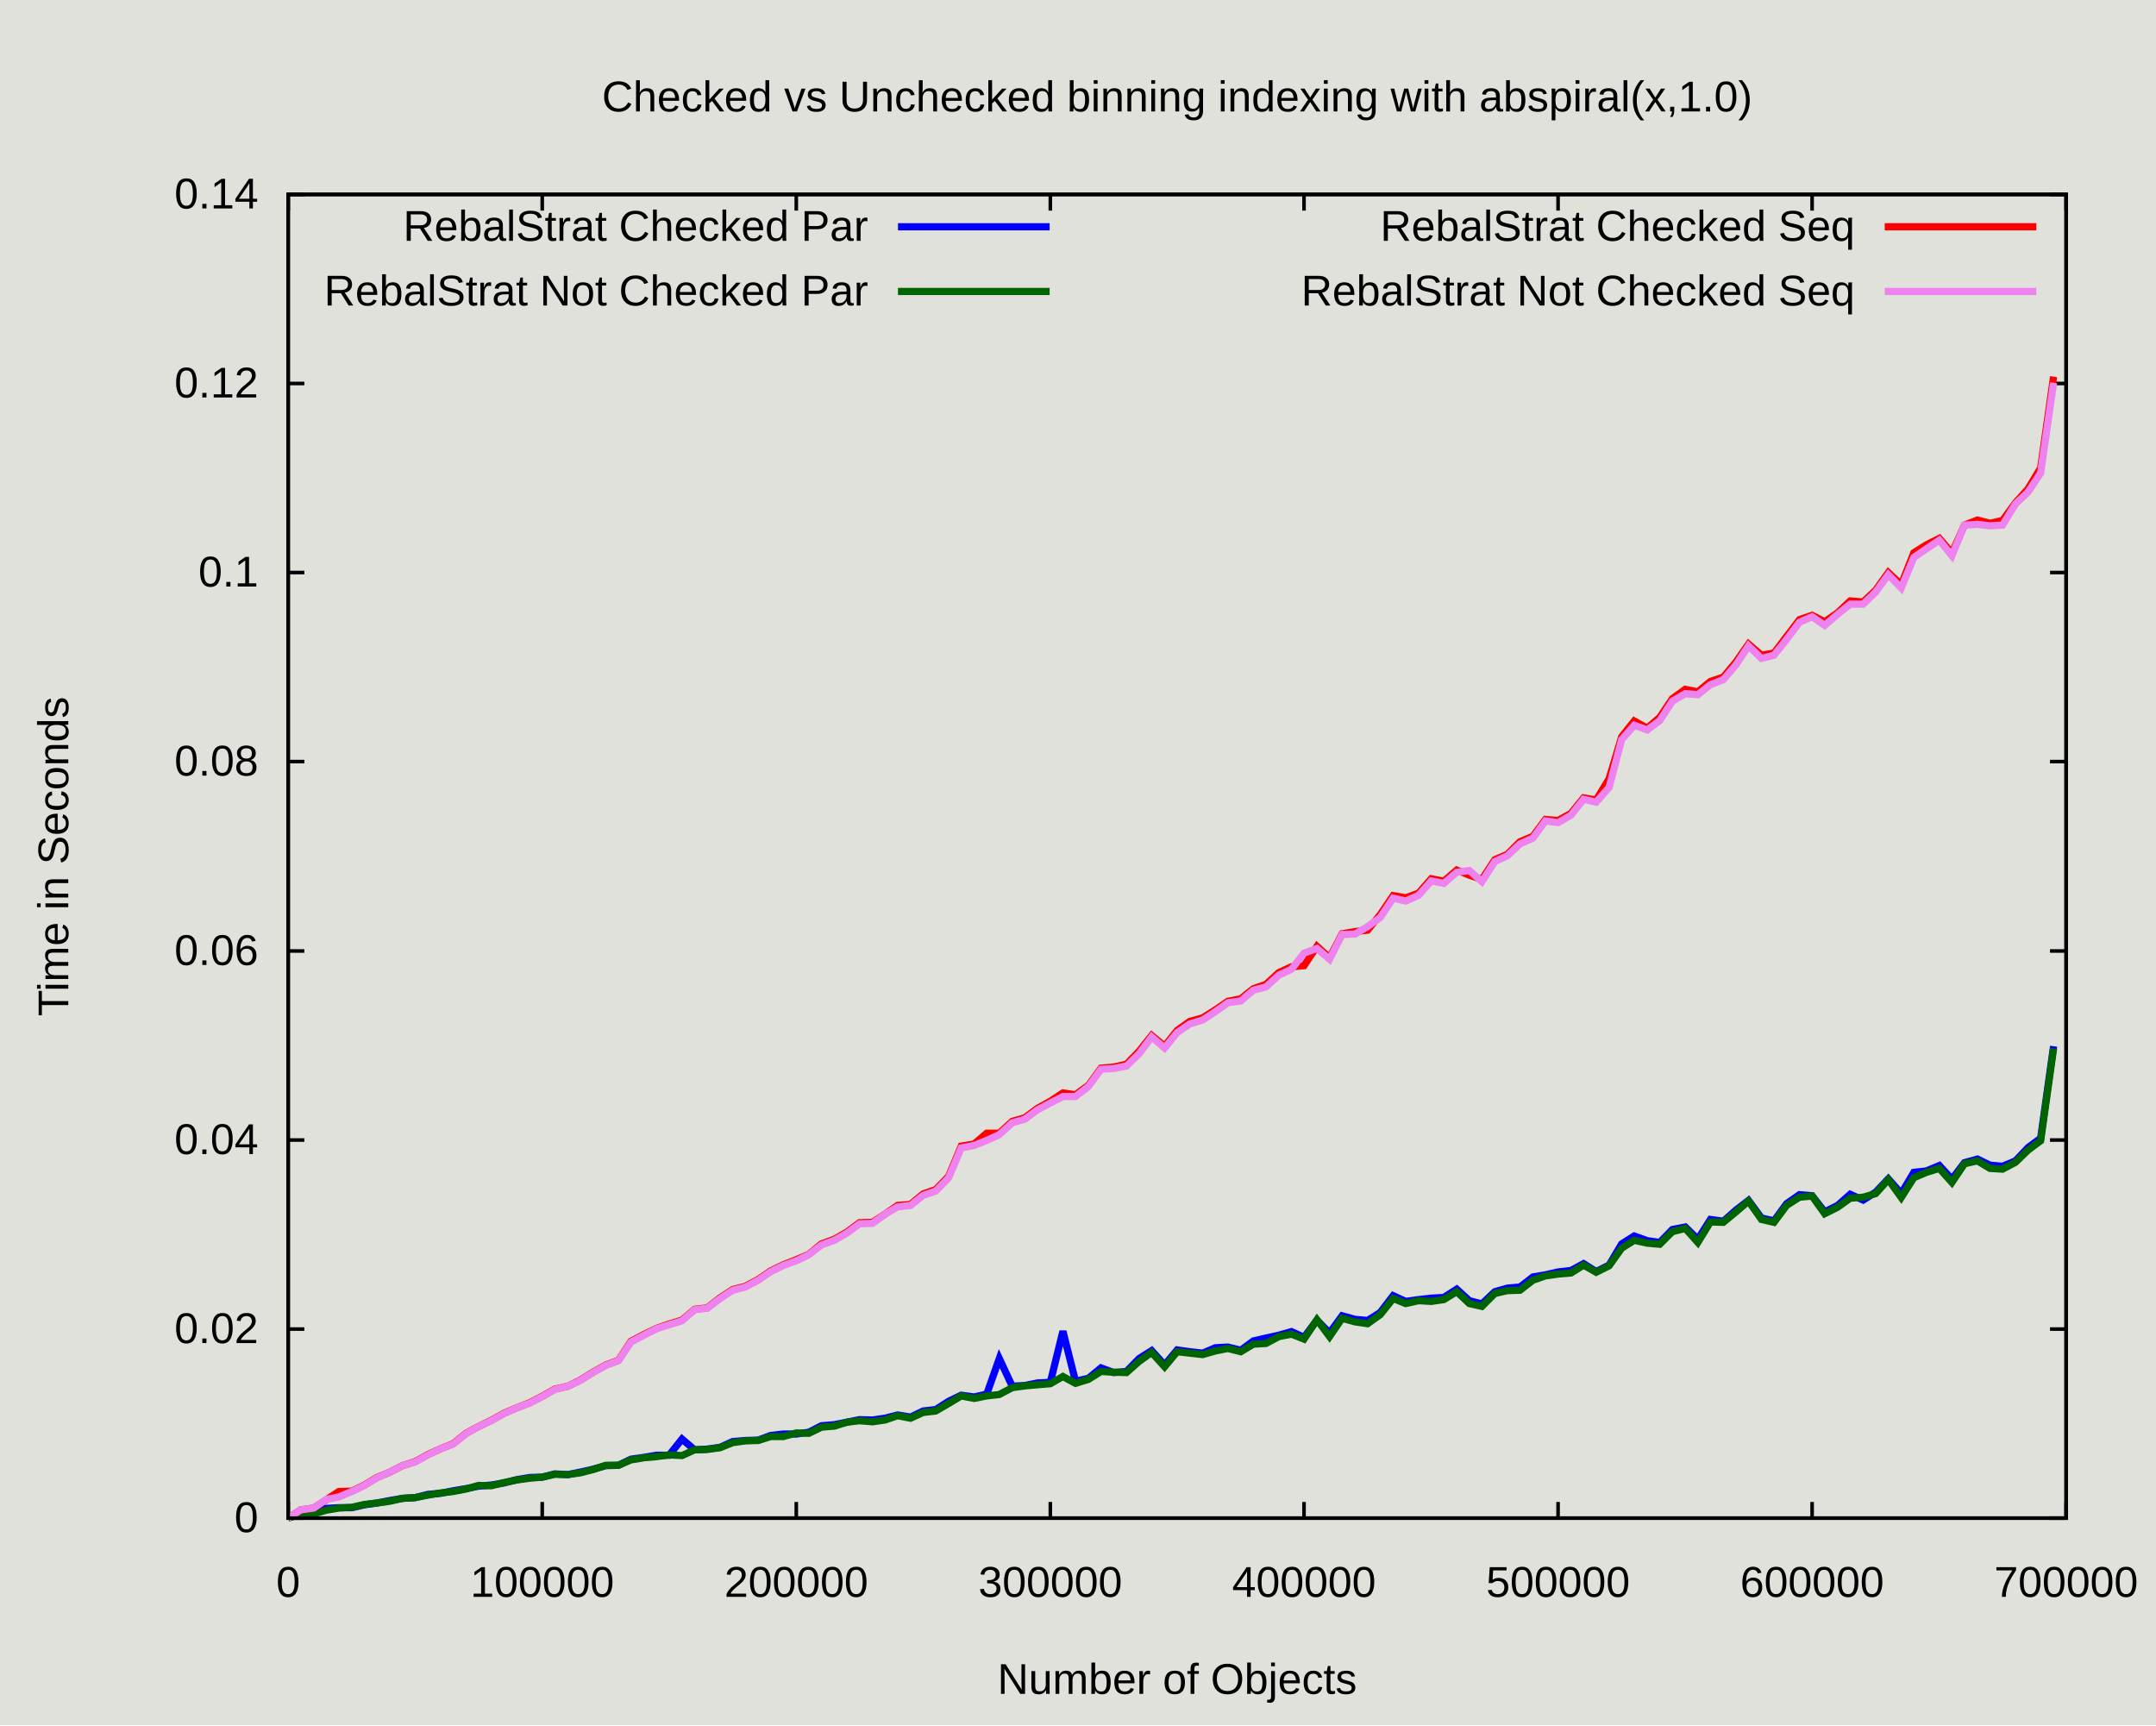
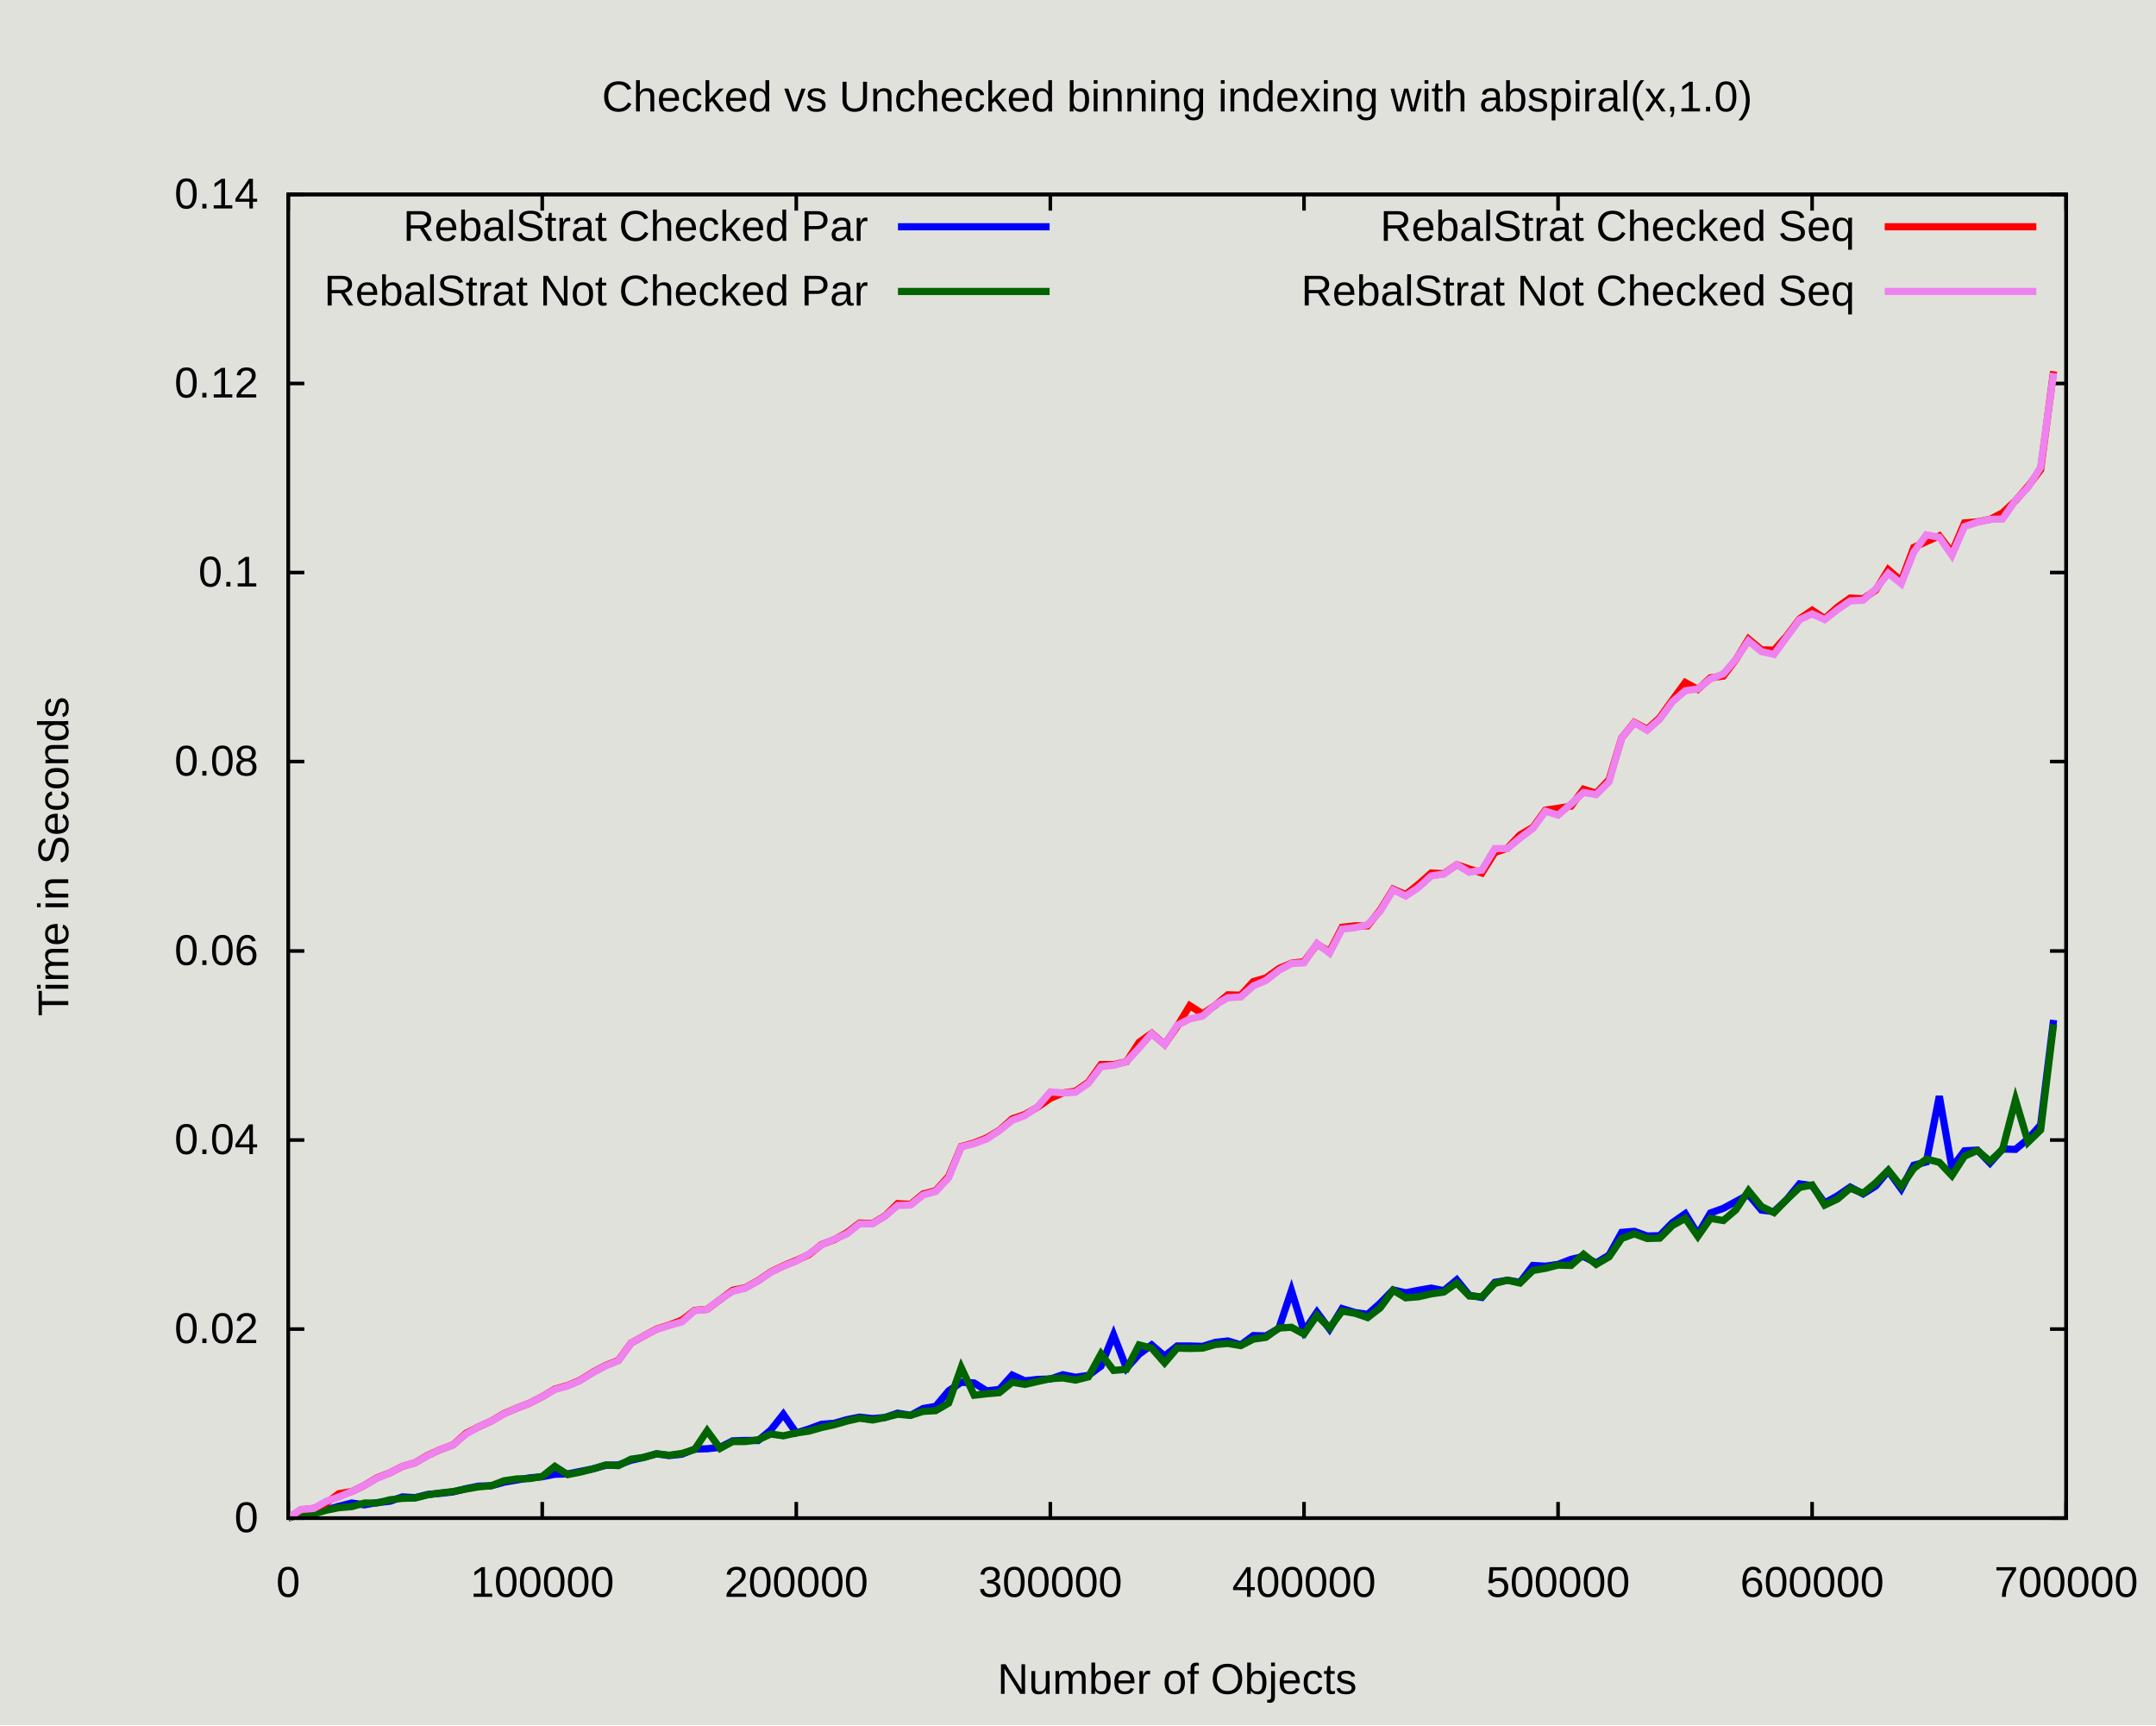
<svg xmlns="http://www.w3.org/2000/svg" xmlns:xlink="http://www.w3.org/1999/xlink" width="600" height="480" viewBox="0 0 600 480">
  <g id="gnuplot_canvas">
    <rect x="0" y="0" width="600" height="480" fill="#e1e1db" />
    <defs>
      <circle id="gpDot" r="0.5" stroke-width="0.5" stroke="currentColor" />
      <path id="gpPt0" stroke-width="0.222" stroke="currentColor" d="M-1,0 h2 M0,-1 v2" />
      <path id="gpPt1" stroke-width="0.222" stroke="currentColor" d="M-1,-1 L1,1 M1,-1 L-1,1" />
      <path id="gpPt2" stroke-width="0.222" stroke="currentColor" d="M-1,0 L1,0 M0,-1 L0,1 M-1,-1 L1,1 M-1,1 L1,-1" />
      <rect id="gpPt3" stroke-width="0.222" stroke="currentColor" x="-1" y="-1" width="2" height="2" />
      <rect id="gpPt4" stroke-width="0.222" stroke="currentColor" fill="currentColor" x="-1" y="-1" width="2" height="2" />
      <circle id="gpPt5" stroke-width="0.222" stroke="currentColor" cx="0" cy="0" r="1" />
      <use xlink:href="#gpPt5" id="gpPt6" fill="currentColor" stroke="none" />
      <path id="gpPt7" stroke-width="0.222" stroke="currentColor" d="M0,-1.33 L-1.33,0.67 L1.33,0.67 z" />
      <use xlink:href="#gpPt7" id="gpPt8" fill="currentColor" stroke="none" />
      <use xlink:href="#gpPt7" id="gpPt9" stroke="currentColor" transform="rotate(180)" />
      <use xlink:href="#gpPt9" id="gpPt10" fill="currentColor" stroke="none" />
      <use xlink:href="#gpPt3" id="gpPt11" stroke="currentColor" transform="rotate(45)" />
      <use xlink:href="#gpPt11" id="gpPt12" fill="currentColor" stroke="none" />
      <path id="gpPt13" stroke-width="0.222" stroke="currentColor" d="M0,1.330 L1.265,0.411 L0.782,-1.067 L-0.782,-1.076 L-1.265,0.411 z" />
      <use xlink:href="#gpPt13" id="gpPt14" fill="currentColor" stroke="none" />
      <filter id="textbox" filterUnits="objectBoundingBox" x="0" y="0" height="1" width="1">
        <feFlood flood-color="#E1E1DB" flood-opacity="1" result="bgnd" />
        <feComposite in="SourceGraphic" in2="bgnd" operator="atop" />
      </filter>
      <filter id="greybox" filterUnits="objectBoundingBox" x="0" y="0" height="1" width="1">
        <feFlood flood-color="lightgrey" flood-opacity="1" result="grey" />
        <feComposite in="SourceGraphic" in2="grey" operator="atop" />
      </filter>
    </defs>
    <g fill="none" color="#E1E1DB" stroke="currentColor" stroke-width="1.00" stroke-linecap="butt" stroke-linejoin="miter">
</g>
    <g fill="none" color="black" stroke="currentColor" stroke-width="1.00" stroke-linecap="butt" stroke-linejoin="miter">
      <path stroke="rgb(  0,   0,   0)" d="M80.2,422.4 L84.7,422.4 M575.0,422.4 L570.5,422.4  " />
      <g transform="translate(71.9,426.3)" stroke="none" fill="rgb(0,0,0)" font-family="Arial" font-size="12.00" text-anchor="end">
        <text>
          <tspan font-family="Arial"> 0</tspan>
        </text>
      </g>
    </g>
    <g fill="none" color="black" stroke="currentColor" stroke-width="1.00" stroke-linecap="butt" stroke-linejoin="miter">
      <path stroke="rgb(  0,   0,   0)" d="M80.2,369.8 L84.7,369.8 M575.0,369.8 L570.5,369.8  " />
      <g transform="translate(71.9,373.7)" stroke="none" fill="rgb(0,0,0)" font-family="Arial" font-size="12.00" text-anchor="end">
        <text>
          <tspan font-family="Arial"> 0.02</tspan>
        </text>
      </g>
    </g>
    <g fill="none" color="black" stroke="currentColor" stroke-width="1.00" stroke-linecap="butt" stroke-linejoin="miter">
      <path stroke="rgb(  0,   0,   0)" d="M80.2,317.2 L84.7,317.2 M575.0,317.2 L570.5,317.2  " />
      <g transform="translate(71.9,321.1)" stroke="none" fill="rgb(0,0,0)" font-family="Arial" font-size="12.00" text-anchor="end">
        <text>
          <tspan font-family="Arial"> 0.04</tspan>
        </text>
      </g>
    </g>
    <g fill="none" color="black" stroke="currentColor" stroke-width="1.00" stroke-linecap="butt" stroke-linejoin="miter">
      <path stroke="rgb(  0,   0,   0)" d="M80.2,264.6 L84.7,264.6 M575.0,264.6 L570.5,264.6  " />
      <g transform="translate(71.9,268.5)" stroke="none" fill="rgb(0,0,0)" font-family="Arial" font-size="12.00" text-anchor="end">
        <text>
          <tspan font-family="Arial"> 0.06</tspan>
        </text>
      </g>
    </g>
    <g fill="none" color="black" stroke="currentColor" stroke-width="1.00" stroke-linecap="butt" stroke-linejoin="miter">
      <path stroke="rgb(  0,   0,   0)" d="M80.2,211.9 L84.7,211.9 M575.0,211.9 L570.5,211.9  " />
      <g transform="translate(71.9,215.8)" stroke="none" fill="rgb(0,0,0)" font-family="Arial" font-size="12.00" text-anchor="end">
        <text>
          <tspan font-family="Arial"> 0.08</tspan>
        </text>
      </g>
    </g>
    <g fill="none" color="black" stroke="currentColor" stroke-width="1.00" stroke-linecap="butt" stroke-linejoin="miter">
      <path stroke="rgb(  0,   0,   0)" d="M80.2,159.3 L84.7,159.3 M575.0,159.3 L570.5,159.3  " />
      <g transform="translate(71.9,163.2)" stroke="none" fill="rgb(0,0,0)" font-family="Arial" font-size="12.00" text-anchor="end">
        <text>
          <tspan font-family="Arial"> 0.1</tspan>
        </text>
      </g>
    </g>
    <g fill="none" color="black" stroke="currentColor" stroke-width="1.00" stroke-linecap="butt" stroke-linejoin="miter">
      <path stroke="rgb(  0,   0,   0)" d="M80.2,106.7 L84.7,106.7 M575.0,106.7 L570.5,106.7  " />
      <g transform="translate(71.9,110.6)" stroke="none" fill="rgb(0,0,0)" font-family="Arial" font-size="12.00" text-anchor="end">
        <text>
          <tspan font-family="Arial"> 0.12</tspan>
        </text>
      </g>
    </g>
    <g fill="none" color="black" stroke="currentColor" stroke-width="1.00" stroke-linecap="butt" stroke-linejoin="miter">
      <path stroke="rgb(  0,   0,   0)" d="M80.2,54.1 L84.7,54.1 M575.0,54.1 L570.5,54.1  " />
      <g transform="translate(71.9,58.0)" stroke="none" fill="rgb(0,0,0)" font-family="Arial" font-size="12.00" text-anchor="end">
        <text>
          <tspan font-family="Arial"> 0.14</tspan>
        </text>
      </g>
    </g>
    <g fill="none" color="black" stroke="currentColor" stroke-width="1.00" stroke-linecap="butt" stroke-linejoin="miter">
      <path stroke="rgb(  0,   0,   0)" d="M80.2,422.4 L80.2,417.9 M80.2,54.1 L80.2,58.6  " />
      <g transform="translate(80.2,444.3)" stroke="none" fill="rgb(0,0,0)" font-family="Arial" font-size="12.00" text-anchor="middle">
        <text>
          <tspan font-family="Arial"> 0</tspan>
        </text>
      </g>
    </g>
    <g fill="none" color="black" stroke="currentColor" stroke-width="1.00" stroke-linecap="butt" stroke-linejoin="miter">
      <path stroke="rgb(  0,   0,   0)" d="M150.9,422.4 L150.9,417.9 M150.9,54.1 L150.9,58.6  " />
      <g transform="translate(150.9,444.3)" stroke="none" fill="rgb(0,0,0)" font-family="Arial" font-size="12.00" text-anchor="middle">
        <text>
          <tspan font-family="Arial"> 100000</tspan>
        </text>
      </g>
    </g>
    <g fill="none" color="black" stroke="currentColor" stroke-width="1.00" stroke-linecap="butt" stroke-linejoin="miter">
      <path stroke="rgb(  0,   0,   0)" d="M221.6,422.4 L221.6,417.9 M221.6,54.1 L221.6,58.6  " />
      <g transform="translate(221.6,444.3)" stroke="none" fill="rgb(0,0,0)" font-family="Arial" font-size="12.00" text-anchor="middle">
        <text>
          <tspan font-family="Arial"> 200000</tspan>
        </text>
      </g>
    </g>
    <g fill="none" color="black" stroke="currentColor" stroke-width="1.00" stroke-linecap="butt" stroke-linejoin="miter">
      <path stroke="rgb(  0,   0,   0)" d="M292.3,422.4 L292.3,417.9 M292.3,54.1 L292.3,58.6  " />
      <g transform="translate(292.3,444.3)" stroke="none" fill="rgb(0,0,0)" font-family="Arial" font-size="12.00" text-anchor="middle">
        <text>
          <tspan font-family="Arial"> 300000</tspan>
        </text>
      </g>
    </g>
    <g fill="none" color="black" stroke="currentColor" stroke-width="1.00" stroke-linecap="butt" stroke-linejoin="miter">
      <path stroke="rgb(  0,   0,   0)" d="M362.9,422.4 L362.9,417.9 M362.9,54.1 L362.9,58.6  " />
      <g transform="translate(362.9,444.3)" stroke="none" fill="rgb(0,0,0)" font-family="Arial" font-size="12.00" text-anchor="middle">
        <text>
          <tspan font-family="Arial"> 400000</tspan>
        </text>
      </g>
    </g>
    <g fill="none" color="black" stroke="currentColor" stroke-width="1.00" stroke-linecap="butt" stroke-linejoin="miter">
      <path stroke="rgb(  0,   0,   0)" d="M433.6,422.4 L433.6,417.9 M433.6,54.1 L433.6,58.6  " />
      <g transform="translate(433.6,444.3)" stroke="none" fill="rgb(0,0,0)" font-family="Arial" font-size="12.00" text-anchor="middle">
        <text>
          <tspan font-family="Arial"> 500000</tspan>
        </text>
      </g>
    </g>
    <g fill="none" color="black" stroke="currentColor" stroke-width="1.00" stroke-linecap="butt" stroke-linejoin="miter">
      <path stroke="rgb(  0,   0,   0)" d="M504.3,422.4 L504.3,417.9 M504.3,54.1 L504.3,58.6  " />
      <g transform="translate(504.3,444.3)" stroke="none" fill="rgb(0,0,0)" font-family="Arial" font-size="12.00" text-anchor="middle">
        <text>
          <tspan font-family="Arial"> 600000</tspan>
        </text>
      </g>
    </g>
    <g fill="none" color="black" stroke="currentColor" stroke-width="1.00" stroke-linecap="butt" stroke-linejoin="miter">
      <path stroke="rgb(  0,   0,   0)" d="M575.0,422.4 L575.0,417.9 M575.0,54.1 L575.0,58.6  " />
      <g transform="translate(575.0,444.3)" stroke="none" fill="rgb(0,0,0)" font-family="Arial" font-size="12.00" text-anchor="middle">
        <text>
          <tspan font-family="Arial"> 700000</tspan>
        </text>
      </g>
    </g>
    <g fill="none" color="black" stroke="currentColor" stroke-width="1.00" stroke-linecap="butt" stroke-linejoin="miter">
</g>
    <g fill="none" color="black" stroke="currentColor" stroke-width="1.00" stroke-linecap="butt" stroke-linejoin="miter">
      <path stroke="rgb(  0,   0,   0)" d="M80.2,54.1 L80.2,422.4 L575.0,422.4 L575.0,54.1 L80.2,54.1 Z  " />
    </g>
    <g fill="none" color="black" stroke="currentColor" stroke-width="1.00" stroke-linecap="butt" stroke-linejoin="miter">
      <g transform="translate(19.0,238.3) rotate(270)" stroke="none" fill="black" font-family="Arial" font-size="12.00" text-anchor="middle">
        <text>
          <tspan font-family="Arial">Time in Seconds</tspan>
        </text>
      </g>
    </g>
    <g fill="none" color="black" stroke="currentColor" stroke-width="1.00" stroke-linecap="butt" stroke-linejoin="miter">
      <g transform="translate(327.6,471.3)" stroke="none" fill="black" font-family="Arial" font-size="12.00" text-anchor="middle">
        <text>
          <tspan font-family="Arial">Number of Objects</tspan>
        </text>
      </g>
    </g>
    <g fill="none" color="black" stroke="currentColor" stroke-width="1.00" stroke-linecap="butt" stroke-linejoin="miter">
      <g transform="translate(327.6,31.0)" stroke="none" fill="black" font-family="Arial" font-size="12.00" text-anchor="middle">
        <text>
          <tspan font-family="Arial">Checked vs Unchecked binning indexing with abspiral(x,1.0)</tspan>
        </text>
      </g>
    </g>
    <g fill="none" color="black" stroke="currentColor" stroke-width="1.00" stroke-linecap="butt" stroke-linejoin="miter">
</g>
    <g id="gnuplot_plot_1">
      <g fill="none" color="#E1E1DB" stroke="currentColor" stroke-width="2.00" stroke-linecap="butt" stroke-linejoin="miter">
</g>
      <g fill="none" color="black" stroke="currentColor" stroke-width="2.00" stroke-linecap="butt" stroke-linejoin="miter">
        <g transform="translate(241.6,67.0)" stroke="none" fill="black" font-family="Arial" font-size="12.00" text-anchor="end">
          <text>
            <tspan font-family="Arial">RebalStrat Checked Par</tspan>
          </text>
        </g>
      </g>
      <g fill="none" color="black" stroke="currentColor" stroke-width="2.00" stroke-linecap="butt" stroke-linejoin="miter">
-         <path stroke="rgb(  0,   0, 255)" d="M249.9,63.1 L292.1,63.1 M80.2,422.3 L83.7,420.9 L87.3,420.4 L90.8,419.7 L94.3,419.5 L97.9,419.5   L101.4,418.7 L104.9,418.2 L108.5,417.5 L112.0,416.9 L115.5,416.7 L119.1,415.8 L122.6,415.5 L126.1,414.8   L129.7,414.2 L133.2,413.5 L136.7,413.2 L140.3,412.6 L143.8,411.7 L147.4,411.1 L150.9,411.0 L154.4,410.1   L158.0,410.3 L161.5,409.6 L165.0,408.8 L168.6,407.8 L172.1,407.7 L175.6,406.0 L179.2,405.5 L182.7,404.9   L186.2,404.9 L189.8,400.4 L193.3,403.4 L196.8,403.2 L200.4,402.7 L203.9,401.1 L207.4,400.8 L211.0,400.7   L214.5,399.4 L218.0,399.0 L221.6,399.0 L225.1,398.5 L228.6,396.7 L232.2,396.4 L235.7,395.7 L239.2,395.0   L242.8,395.1 L246.3,394.6 L249.8,393.7 L253.4,394.3 L256.9,392.6 L260.4,392.2 L264.0,389.9 L267.5,388.2   L271.1,388.7 L274.6,387.9 L278.1,378.0 L281.7,385.7 L285.2,385.5 L288.7,384.8 L292.3,384.6 L295.8,370.4   L299.3,384.3 L302.9,383.5 L306.4,380.6 L309.9,381.9 L313.5,381.6 L317.0,378.0 L320.5,375.8 L324.1,379.8   L327.6,375.6 L331.1,376.1 L334.7,376.5 L338.2,375.0 L341.7,374.8 L345.3,375.7 L348.8,373.1 L352.3,372.3   L355.9,371.5 L359.4,370.5 L362.9,372.1 L366.5,367.3 L370.0,370.9 L373.5,366.1 L377.1,367.1 L380.6,367.4   L384.1,365.2 L387.7,360.5 L391.2,362.1 L394.8,361.6 L398.3,361.2 L401.8,361.0 L405.4,358.7 L408.9,361.9   L412.4,362.8 L416.0,359.4 L419.5,358.4 L423.0,358.1 L426.6,355.3 L430.1,354.7 L433.6,353.9 L437.2,353.5   L440.7,351.6 L444.2,353.8 L447.8,352.0 L451.3,346.1 L454.8,343.9 L458.4,345.2 L461.9,345.7 L465.4,342.1   L469.0,341.4 L472.5,344.8 L476.0,339.3 L479.6,339.8 L483.1,336.7 L486.6,334.0 L490.2,338.9 L493.7,339.7   L497.2,334.9 L500.8,332.4 L504.3,332.7 L507.8,337.2 L511.4,335.4 L514.9,332.3 L518.5,333.9 L522.0,331.7   L525.5,328.0 L529.1,332.1 L532.6,326.2 L536.1,325.8 L539.7,324.3 L543.2,328.1 L546.7,323.5 L550.3,322.5   L553.8,324.2 L557.3,324.5 L560.9,323.0 L564.4,319.3 L567.9,316.7 L571.5,291.1  " />
+         <path stroke="rgb(  0,   0, 255)" d="M249.9,63.1 L292.1,63.1 M80.2,422.4 L83.7,421.0 L87.3,420.4 L90.8,420.1 L94.3,419.1 L97.9,418.2   L101.4,418.7 L104.9,418.1 L108.5,417.7 L112.0,416.5 L115.5,416.7 L119.1,415.8 L122.6,415.5 L126.1,415.1   L129.7,414.2 L133.2,413.5 L136.7,413.4 L140.3,412.4 L143.8,411.8 L147.4,411.2 L150.9,410.9 L154.4,410.2   L158.0,410.1 L161.5,409.4 L165.0,408.7 L168.6,407.7 L172.1,407.6 L175.6,406.3 L179.2,405.5 L182.7,404.5   L186.2,405.0 L189.8,404.6 L193.3,403.2 L196.8,403.1 L200.4,402.7 L203.9,400.9 L207.4,400.8 L211.0,400.8   L214.5,397.9 L218.0,393.5 L221.6,398.7 L225.1,397.6 L228.6,396.3 L232.2,396.0 L235.7,395.0 L239.2,394.3   L242.8,394.7 L246.3,394.4 L249.8,393.2 L253.4,393.8 L256.9,391.9 L260.4,391.3 L264.0,387.0 L267.5,384.6   L271.1,384.8 L274.6,387.0 L278.1,386.6 L281.7,382.6 L285.2,384.2 L288.7,383.8 L292.3,383.7 L295.8,382.5   L299.3,383.2 L302.9,382.7 L306.4,380.1 L309.9,371.4 L313.5,380.7 L317.0,376.8 L320.5,374.2 L324.1,377.3   L327.6,374.5 L331.1,374.5 L334.7,374.6 L338.2,373.5 L341.7,373.1 L345.3,374.2 L348.8,371.6 L352.3,371.7   L355.9,369.6 L359.4,359.1 L362.9,370.4 L366.5,365.1 L370.0,369.8 L373.5,364.1 L377.1,365.2 L380.6,365.7   L384.1,362.6 L387.7,358.9 L391.2,359.7 L394.8,359.0 L398.3,358.4 L401.8,359.1 L405.4,356.1 L408.9,360.4   L412.4,361.0 L416.0,356.8 L419.5,356.2 L423.0,356.8 L426.6,352.1 L430.1,352.3 L433.6,351.8 L437.2,350.4   L440.7,349.6 L444.2,351.4 L447.8,349.2 L451.3,342.9 L454.8,342.6 L458.4,343.9 L461.9,343.8 L465.4,340.2   L469.0,337.7 L472.5,343.4 L476.0,337.5 L479.6,336.2 L483.1,334.3 L486.6,332.4 L490.2,336.7 L493.7,337.1   L497.2,333.8 L500.8,329.4 L504.3,329.9 L507.8,334.7 L511.4,332.7 L514.9,330.3 L518.5,332.2 L522.0,330.0   L525.5,325.8 L529.1,330.8 L532.6,324.2 L536.1,323.3 L539.7,305.0 L543.2,324.9 L546.7,320.2 L550.3,320.0   L553.8,323.6 L557.3,319.7 L560.9,319.8 L564.4,316.9 L567.9,313.0 L571.5,283.8  " />
      </g>
    </g>
    <g id="gnuplot_plot_2">
      <g fill="none" color="black" stroke="currentColor" stroke-width="2.00" stroke-linecap="butt" stroke-linejoin="miter">
        <g transform="translate(241.6,85.0)" stroke="none" fill="black" font-family="Arial" font-size="12.00" text-anchor="end">
          <text>
            <tspan font-family="Arial">RebalStrat Not Checked Par</tspan>
          </text>
        </g>
      </g>
      <g fill="none" color="black" stroke="currentColor" stroke-width="2.00" stroke-linecap="butt" stroke-linejoin="miter">
-         <path stroke="rgb(  0, 100,   0)" d="M249.9,81.1 L292.1,81.1 M80.2,422.4 L83.7,421.3 L87.3,421.2 L90.8,420.2 L94.3,419.6 L97.9,419.4   L101.4,418.6 L104.9,418.2 L108.5,417.7 L112.0,416.9 L115.5,416.7 L119.1,416.0 L122.6,415.4 L126.1,415.0   L129.7,414.3 L133.2,413.3 L136.7,413.4 L140.3,412.5 L143.8,411.8 L147.4,411.3 L150.9,411.0 L154.4,410.2   L158.0,410.3 L161.5,409.8 L165.0,408.9 L168.6,407.7 L172.1,407.7 L175.6,406.2 L179.2,405.6 L182.7,405.3   L186.2,404.8 L189.8,405.0 L193.3,403.4 L196.8,403.3 L200.4,402.8 L203.9,401.4 L207.4,400.9 L211.0,400.8   L214.5,399.7 L218.0,399.7 L221.6,398.7 L225.1,398.8 L228.6,397.1 L232.2,396.8 L235.7,395.7 L239.2,395.3   L242.8,395.6 L246.3,395.1 L249.8,393.9 L253.4,394.6 L256.9,393.0 L260.4,392.6 L264.0,390.5 L267.5,388.4   L271.1,389.1 L274.6,388.4 L278.1,388.0 L281.7,386.1 L285.2,385.6 L288.7,385.3 L292.3,385.0 L295.8,383.0   L299.3,384.9 L302.9,383.8 L306.4,381.6 L309.9,381.8 L313.5,381.9 L317.0,378.8 L320.5,376.3 L324.1,380.3   L327.6,376.1 L331.1,376.5 L334.7,376.9 L338.2,375.9 L341.7,375.2 L345.3,376.1 L348.8,374.0 L352.3,373.8   L355.9,371.9 L359.4,371.2 L362.9,372.6 L366.5,367.2 L370.0,371.9 L373.5,366.8 L377.1,367.8 L380.6,368.3   L384.1,365.8 L387.7,361.3 L391.2,362.7 L394.8,361.9 L398.3,362.1 L401.8,361.6 L405.4,359.4 L408.9,362.7   L412.4,363.5 L416.0,359.9 L419.5,359.1 L423.0,359.0 L426.6,356.2 L430.1,355.0 L433.6,354.5 L437.2,354.2   L440.7,352.0 L444.2,354.0 L447.8,352.2 L451.3,347.3 L454.8,345.1 L458.4,345.9 L461.9,346.2 L465.4,342.7   L469.0,341.8 L472.5,345.7 L476.0,340.0 L479.6,340.1 L483.1,337.2 L486.6,334.2 L490.2,339.3 L493.7,340.1   L497.2,335.4 L500.8,333.1 L504.3,332.8 L507.8,337.7 L511.4,335.9 L514.9,333.4 L518.5,333.1 L522.0,332.1   L525.5,328.2 L529.1,333.2 L532.6,327.7 L536.1,326.2 L539.7,325.1 L543.2,329.0 L546.7,323.8 L550.3,323.0   L553.8,325.1 L557.3,325.3 L560.9,323.4 L564.4,320.0 L567.9,317.4 L571.5,291.7  " />
+         <path stroke="rgb(  0, 100,   0)" d="M249.9,81.1 L292.1,81.1 M80.2,422.4 L83.7,421.2 L87.3,421.2 L90.8,420.2 L94.3,419.5 L97.9,419.2   L101.4,418.2 L104.9,418.2 L108.5,417.3 L112.0,416.9 L115.5,416.8 L119.1,415.9 L122.6,415.4 L126.1,415.0   L129.7,414.3 L133.2,413.7 L136.7,413.4 L140.3,412.0 L143.8,411.5 L147.4,411.4 L150.9,410.8 L154.4,408.0   L158.0,410.3 L161.5,409.6 L165.0,408.7 L168.6,407.6 L172.1,407.8 L175.6,406.0 L179.2,405.5 L182.7,404.5   L186.2,404.9 L189.8,404.4 L193.3,403.3 L196.8,398.1 L200.4,403.0 L203.9,401.1 L207.4,401.1 L211.0,400.6   L214.5,399.0 L218.0,399.5 L221.6,398.7 L225.1,398.2 L228.6,397.2 L232.2,396.4 L235.7,395.4 L239.2,394.6   L242.8,395.1 L246.3,394.4 L249.8,393.5 L253.4,393.8 L256.9,392.7 L260.4,392.5 L264.0,390.4 L267.5,380.5   L271.1,388.2 L274.6,387.8 L278.1,387.5 L281.7,384.6 L285.2,385.2 L288.7,384.4 L292.3,383.6 L295.8,383.4   L299.3,384.0 L302.9,383.1 L306.4,376.7 L309.9,381.3 L313.5,381.0 L317.0,374.2 L320.5,375.1 L324.1,379.2   L327.6,375.1 L331.1,375.2 L334.7,375.1 L338.2,374.1 L341.7,373.8 L345.3,374.4 L348.8,372.6 L352.3,372.1   L355.9,369.5 L359.4,369.3 L362.9,371.2 L366.5,366.0 L370.0,369.5 L373.5,364.8 L377.1,365.4 L380.6,366.6   L384.1,363.9 L387.7,359.0 L391.2,361.1 L394.8,360.8 L398.3,360.0 L401.8,359.5 L405.4,357.0 L408.9,360.6   L412.4,360.8 L416.0,357.1 L419.5,356.2 L423.0,357.0 L426.6,353.5 L430.1,352.9 L433.6,352.0 L437.2,352.1   L440.7,349.0 L444.2,351.8 L447.8,349.7 L451.3,344.6 L454.8,343.3 L458.4,344.6 L461.9,344.5 L465.4,341.0   L469.0,339.0 L472.5,344.0 L476.0,339.0 L479.6,339.6 L483.1,336.6 L486.6,331.3 L490.2,335.7 L493.7,337.4   L497.2,333.8 L500.8,330.4 L504.3,329.7 L507.8,335.3 L511.4,333.6 L514.9,330.6 L518.5,332.0 L522.0,329.1   L525.5,325.6 L529.1,330.1 L532.6,325.1 L536.1,322.5 L539.7,323.4 L543.2,327.1 L546.7,321.7 L550.3,320.1   L553.8,323.1 L557.3,319.8 L560.9,306.0 L564.4,317.8 L567.9,314.4 L571.5,285.0  " />
      </g>
    </g>
    <g id="gnuplot_plot_3">
      <g fill="none" color="black" stroke="currentColor" stroke-width="2.00" stroke-linecap="butt" stroke-linejoin="miter">
        <g transform="translate(516.2,67.0)" stroke="none" fill="black" font-family="Arial" font-size="12.00" text-anchor="end">
          <text>
            <tspan font-family="Arial">RebalStrat Checked Seq</tspan>
          </text>
        </g>
      </g>
      <g fill="none" color="black" stroke="currentColor" stroke-width="2.00" stroke-linecap="butt" stroke-linejoin="miter">
-         <path stroke="rgb(255,   0,   0)" d="M524.5,63.1 L566.7,63.1 M80.2,422.4 L83.7,420.1 L87.3,419.6 L90.8,417.3 L94.3,415.0 L97.9,414.9   L101.4,413.2 L104.9,411.1 L108.5,409.6 L112.0,407.8 L115.5,406.7 L119.1,404.7 L122.6,403.1 L126.1,401.7   L129.7,398.8 L133.2,396.9 L136.7,395.2 L140.3,393.2 L143.8,391.7 L147.4,390.3 L150.9,388.5 L154.4,386.5   L158.0,385.7 L161.5,384.0 L165.0,381.8 L168.6,379.8 L172.1,378.5 L175.6,373.2 L179.2,371.3 L182.7,369.6   L186.2,368.4 L189.8,367.3 L193.3,364.3 L196.8,363.9 L200.4,361.1 L203.9,358.8 L207.4,357.9 L211.0,356.0   L214.5,353.6 L218.0,351.9 L221.6,350.5 L225.1,349.0 L228.6,346.1 L232.2,344.8 L235.7,342.8 L239.2,340.2   L242.8,340.1 L246.3,337.8 L249.8,335.4 L253.4,335.1 L256.9,332.2 L260.4,331.0 L264.0,327.3 L267.5,318.9   L271.1,318.3 L274.6,315.3 L278.1,315.3 L281.7,312.0 L285.2,311.0 L288.7,308.4 L292.3,306.4 L295.8,304.1   L299.3,304.6 L302.9,302.0 L306.4,297.2 L309.9,296.9 L313.5,296.1 L317.0,292.5 L320.5,288.1 L324.1,291.1   L327.6,286.7 L331.1,284.2 L334.7,283.2 L338.2,281.0 L341.7,278.6 L345.3,277.9 L348.8,275.1 L352.3,273.9   L355.9,270.6 L359.4,269.0 L362.9,268.7 L366.5,263.3 L370.0,266.5 L373.5,259.8 L377.1,259.2 L380.6,258.8   L384.1,254.5 L387.7,249.2 L391.2,249.8 L394.8,248.5 L398.3,244.5 L401.8,245.2 L405.4,242.1 L408.9,243.5   L412.4,244.7 L416.0,239.2 L419.5,237.7 L423.0,234.2 L426.6,232.7 L430.1,228.0 L433.6,228.3 L437.2,226.3   L440.7,222.0 L444.2,222.6 L447.8,216.7 L451.3,205.0 L454.8,200.6 L458.4,202.6 L461.9,199.6 L465.4,194.4   L469.0,191.8 L472.5,192.5 L476.0,189.6 L479.6,188.4 L483.1,184.2 L486.6,179.2 L490.2,182.3 L493.7,181.7   L497.2,177.1 L500.8,172.4 L504.3,171.2 L507.8,173.0 L511.4,170.5 L514.9,167.2 L518.5,167.5 L522.0,164.2   L525.5,159.3 L529.1,162.7 L532.6,153.8 L536.1,151.6 L539.7,149.8 L543.2,153.9 L546.7,146.1 L550.3,144.7   L553.8,145.6 L557.3,144.8 L560.9,139.9 L564.4,136.0 L567.9,130.2 L571.5,104.8  " />
+         <path stroke="rgb(255,   0,   0)" d="M524.5,63.1 L566.7,63.1 M80.2,422.4 L83.7,420.1 L87.3,419.7 L90.8,418.2 L94.3,415.6 L97.9,415.0   L101.4,413.3 L104.9,411.2 L108.5,409.8 L112.0,408.0 L115.5,407.0 L119.1,404.9 L122.6,403.3 L126.1,402.0   L129.7,398.8 L133.2,397.0 L136.7,395.4 L140.3,393.3 L143.8,391.8 L147.4,390.4 L150.9,388.6 L154.4,386.5   L158.0,385.5 L161.5,384.0 L165.0,381.8 L168.6,379.9 L172.1,378.5 L175.6,373.7 L179.2,371.7 L182.7,369.8   L186.2,368.7 L189.8,367.3 L193.3,364.6 L196.8,364.3 L200.4,361.6 L203.9,359.0 L207.4,358.3 L211.0,356.3   L214.5,353.9 L218.0,352.2 L221.6,350.7 L225.1,349.1 L228.6,346.3 L232.2,344.9 L235.7,343.0 L239.2,340.3   L242.8,340.4 L246.3,338.3 L249.8,334.9 L253.4,335.1 L256.9,332.2 L260.4,331.3 L264.0,327.3 L267.5,319.0   L271.1,318.0 L274.6,316.6 L278.1,314.5 L281.7,311.3 L285.2,310.1 L288.7,308.1 L292.3,305.6 L295.8,304.1   L299.3,303.6 L302.9,301.1 L306.4,296.2 L309.9,296.2 L313.5,295.4 L317.0,290.0 L320.5,287.5 L324.1,290.6   L327.6,285.6 L331.1,279.8 L334.7,282.1 L338.2,279.7 L341.7,276.8 L345.3,276.9 L348.8,273.1 L352.3,272.1   L355.9,269.5 L359.4,268.0 L362.9,267.6 L366.5,262.7 L370.0,264.8 L373.5,258.0 L377.1,257.6 L380.6,257.6   L384.1,253.2 L387.7,247.4 L391.2,248.9 L394.8,246.0 L398.3,242.9 L401.8,243.1 L405.4,240.6 L408.9,241.8   L412.4,242.9 L416.0,237.2 L419.5,236.0 L423.0,232.3 L426.6,230.2 L430.1,225.4 L433.6,224.9 L437.2,224.3   L440.7,219.6 L444.2,220.7 L447.8,216.9 L451.3,205.3 L454.8,201.0 L458.4,202.9 L461.9,199.7 L465.4,194.8   L469.0,189.9 L472.5,191.8 L476.0,188.6 L479.6,188.1 L483.1,183.5 L486.6,177.8 L490.2,180.8 L493.7,180.9   L497.2,177.0 L500.8,172.2 L504.3,169.8 L507.8,172.1 L511.4,168.9 L514.9,166.4 L518.5,166.6 L522.0,164.2   L525.5,158.5 L529.1,161.6 L532.6,152.3 L536.1,150.7 L539.7,149.1 L543.2,153.7 L546.7,145.5 L550.3,145.2   L553.8,144.5 L557.3,142.7 L560.9,139.3 L564.4,135.3 L567.9,130.7 L571.5,103.3  " />
      </g>
    </g>
    <g id="gnuplot_plot_4">
      <g fill="none" color="black" stroke="currentColor" stroke-width="2.00" stroke-linecap="butt" stroke-linejoin="miter">
        <g transform="translate(516.2,85.0)" stroke="none" fill="black" font-family="Arial" font-size="12.00" text-anchor="end">
          <text>
            <tspan font-family="Arial">RebalStrat Not Checked Seq</tspan>
          </text>
        </g>
      </g>
      <g fill="none" color="black" stroke="currentColor" stroke-width="2.00" stroke-linecap="butt" stroke-linejoin="miter">
-         <path stroke="rgb(238, 130, 238)" d="M524.5,81.1 L566.7,81.1 M80.2,422.4 L83.7,420.1 L87.3,419.6 L90.8,417.2 L94.3,416.5 L97.9,415.0   L101.4,413.3 L104.9,411.2 L108.5,409.6 L112.0,407.8 L115.5,406.8 L119.1,404.8 L122.6,403.1 L126.1,401.8   L129.7,398.9 L133.2,396.9 L136.7,395.3 L140.3,393.3 L143.8,391.7 L147.4,390.4 L150.9,388.6 L154.4,386.6   L158.0,385.7 L161.5,384.1 L165.0,381.9 L168.6,379.9 L172.1,378.6 L175.6,373.4 L179.2,371.5 L182.7,369.7   L186.2,368.6 L189.8,367.5 L193.3,364.4 L196.8,364.0 L200.4,361.3 L203.9,359.0 L207.4,358.1 L211.0,356.2   L214.5,353.8 L218.0,352.1 L221.6,350.8 L225.1,349.1 L228.6,346.4 L232.2,345.1 L235.7,343.1 L239.2,340.5   L242.8,340.4 L246.3,337.8 L249.8,335.8 L253.4,335.4 L256.9,332.6 L260.4,331.4 L264.0,327.7 L267.5,319.4   L271.1,318.7 L274.6,317.3 L278.1,315.7 L281.7,312.4 L285.2,311.4 L288.7,308.8 L292.3,306.9 L295.8,305.1   L299.3,305.1 L302.9,302.3 L306.4,297.5 L309.9,297.3 L313.5,296.6 L317.0,293.2 L320.5,288.5 L324.1,291.6   L327.6,287.3 L331.1,284.9 L334.7,283.8 L338.2,281.5 L341.7,279.0 L345.3,278.5 L348.8,275.5 L352.3,274.6   L355.9,271.3 L359.4,269.7 L362.9,265.2 L366.5,263.9 L370.0,266.9 L373.5,260.0 L377.1,259.9 L380.6,257.8   L384.1,255.3 L387.7,249.9 L391.2,250.7 L394.8,249.1 L398.3,245.1 L401.8,245.8 L405.4,242.7 L408.9,242.2   L412.4,245.3 L416.0,239.7 L419.5,238.1 L423.0,234.8 L426.6,233.2 L430.1,228.4 L433.6,228.9 L437.2,226.8   L440.7,222.4 L444.2,223.2 L447.8,219.1 L451.3,205.8 L454.8,201.8 L458.4,203.1 L461.9,200.5 L465.4,195.1   L469.0,193.0 L472.5,193.3 L476.0,190.5 L479.6,189.1 L483.1,185.0 L486.6,179.7 L490.2,183.2 L493.7,182.3   L497.2,177.9 L500.8,173.1 L504.3,171.6 L507.8,174.0 L511.4,170.9 L514.9,168.1 L518.5,168.1 L522.0,164.7   L525.5,159.9 L529.1,163.6 L532.6,155.1 L536.1,152.7 L539.7,150.3 L543.2,154.6 L546.7,146.1 L550.3,145.9   L553.8,146.3 L557.3,146.1 L560.9,140.2 L564.4,136.9 L567.9,131.6 L571.5,106.5  " />
+         <path stroke="rgb(238, 130, 238)" d="M524.5,81.1 L566.7,81.1 M80.2,422.4 L83.7,420.0 L87.3,419.7 L90.8,417.7 L94.3,416.5 L97.9,415.0   L101.4,413.3 L104.9,411.3 L108.5,409.8 L112.0,408.0 L115.5,407.0 L119.1,405.0 L122.6,403.3 L126.1,402.0   L129.7,399.0 L133.2,397.0 L136.7,395.4 L140.3,393.4 L143.8,391.8 L147.4,390.4 L150.9,388.6 L154.4,386.6   L158.0,385.6 L161.5,384.1 L165.0,381.9 L168.6,380.0 L172.1,378.6 L175.6,373.7 L179.2,371.7 L182.7,369.9   L186.2,368.8 L189.8,367.8 L193.3,364.7 L196.8,364.3 L200.4,361.6 L203.9,359.3 L207.4,358.4 L211.0,356.4   L214.5,354.0 L218.0,352.3 L221.6,350.9 L225.1,348.9 L228.6,346.4 L232.2,344.8 L235.7,343.3 L239.2,340.5   L242.8,340.5 L246.3,338.4 L249.8,335.4 L253.4,335.3 L256.9,332.5 L260.4,331.5 L264.0,327.7 L267.5,319.1   L271.1,318.2 L274.6,316.9 L278.1,314.6 L281.7,311.7 L285.2,310.4 L288.7,308.0 L292.3,303.8 L295.8,304.1   L299.3,303.9 L302.9,301.4 L306.4,296.8 L309.9,296.4 L313.5,295.4 L317.0,291.6 L320.5,287.6 L324.1,290.7   L327.6,285.3 L331.1,283.5 L334.7,282.7 L338.2,279.6 L341.7,277.6 L345.3,277.4 L348.8,274.3 L352.3,272.8   L355.9,270.0 L359.4,268.1 L362.9,267.9 L366.5,262.5 L370.0,265.2 L373.5,258.5 L377.1,258.1 L380.6,257.3   L384.1,253.5 L387.7,247.6 L391.2,249.3 L394.8,246.9 L398.3,243.7 L401.8,243.2 L405.4,240.6 L408.9,242.7   L412.4,242.1 L416.0,236.1 L419.5,236.1 L423.0,233.2 L426.6,230.5 L430.1,225.7 L433.6,226.8 L437.2,223.7   L440.7,220.5 L444.2,221.1 L447.8,217.5 L451.3,205.3 L454.8,201.1 L458.4,203.2 L461.9,200.1 L465.4,195.3   L469.0,192.2 L472.5,191.7 L476.0,188.9 L479.6,187.5 L483.1,183.4 L486.6,178.3 L490.2,181.3 L493.7,182.1   L497.2,177.3 L500.8,172.4 L504.3,170.8 L507.8,172.4 L511.4,169.6 L514.9,167.2 L518.5,167.0 L522.0,163.9   L525.5,159.5 L529.1,162.4 L532.6,153.6 L536.1,148.8 L539.7,149.5 L543.2,154.5 L546.7,146.5 L550.3,145.3   L553.8,144.5 L557.3,144.4 L560.9,139.2 L564.4,135.6 L567.9,130.0 L571.5,103.8  " />
      </g>
    </g>
    <g fill="none" color="black" stroke="currentColor" stroke-width="2.00" stroke-linecap="butt" stroke-linejoin="miter">
</g>
    <g fill="none" color="black" stroke="black" stroke-width="1.00" stroke-linecap="butt" stroke-linejoin="miter">
</g>
    <g fill="none" color="black" stroke="currentColor" stroke-width="1.00" stroke-linecap="butt" stroke-linejoin="miter">
      <path stroke="rgb(  0,   0,   0)" d="M80.2,54.1 L80.2,422.4 L575.0,422.4 L575.0,54.1 L80.2,54.1 Z  " />
    </g>
    <g fill="none" color="black" stroke="currentColor" stroke-width="1.00" stroke-linecap="butt" stroke-linejoin="miter">
</g>
  </g>
</svg>
